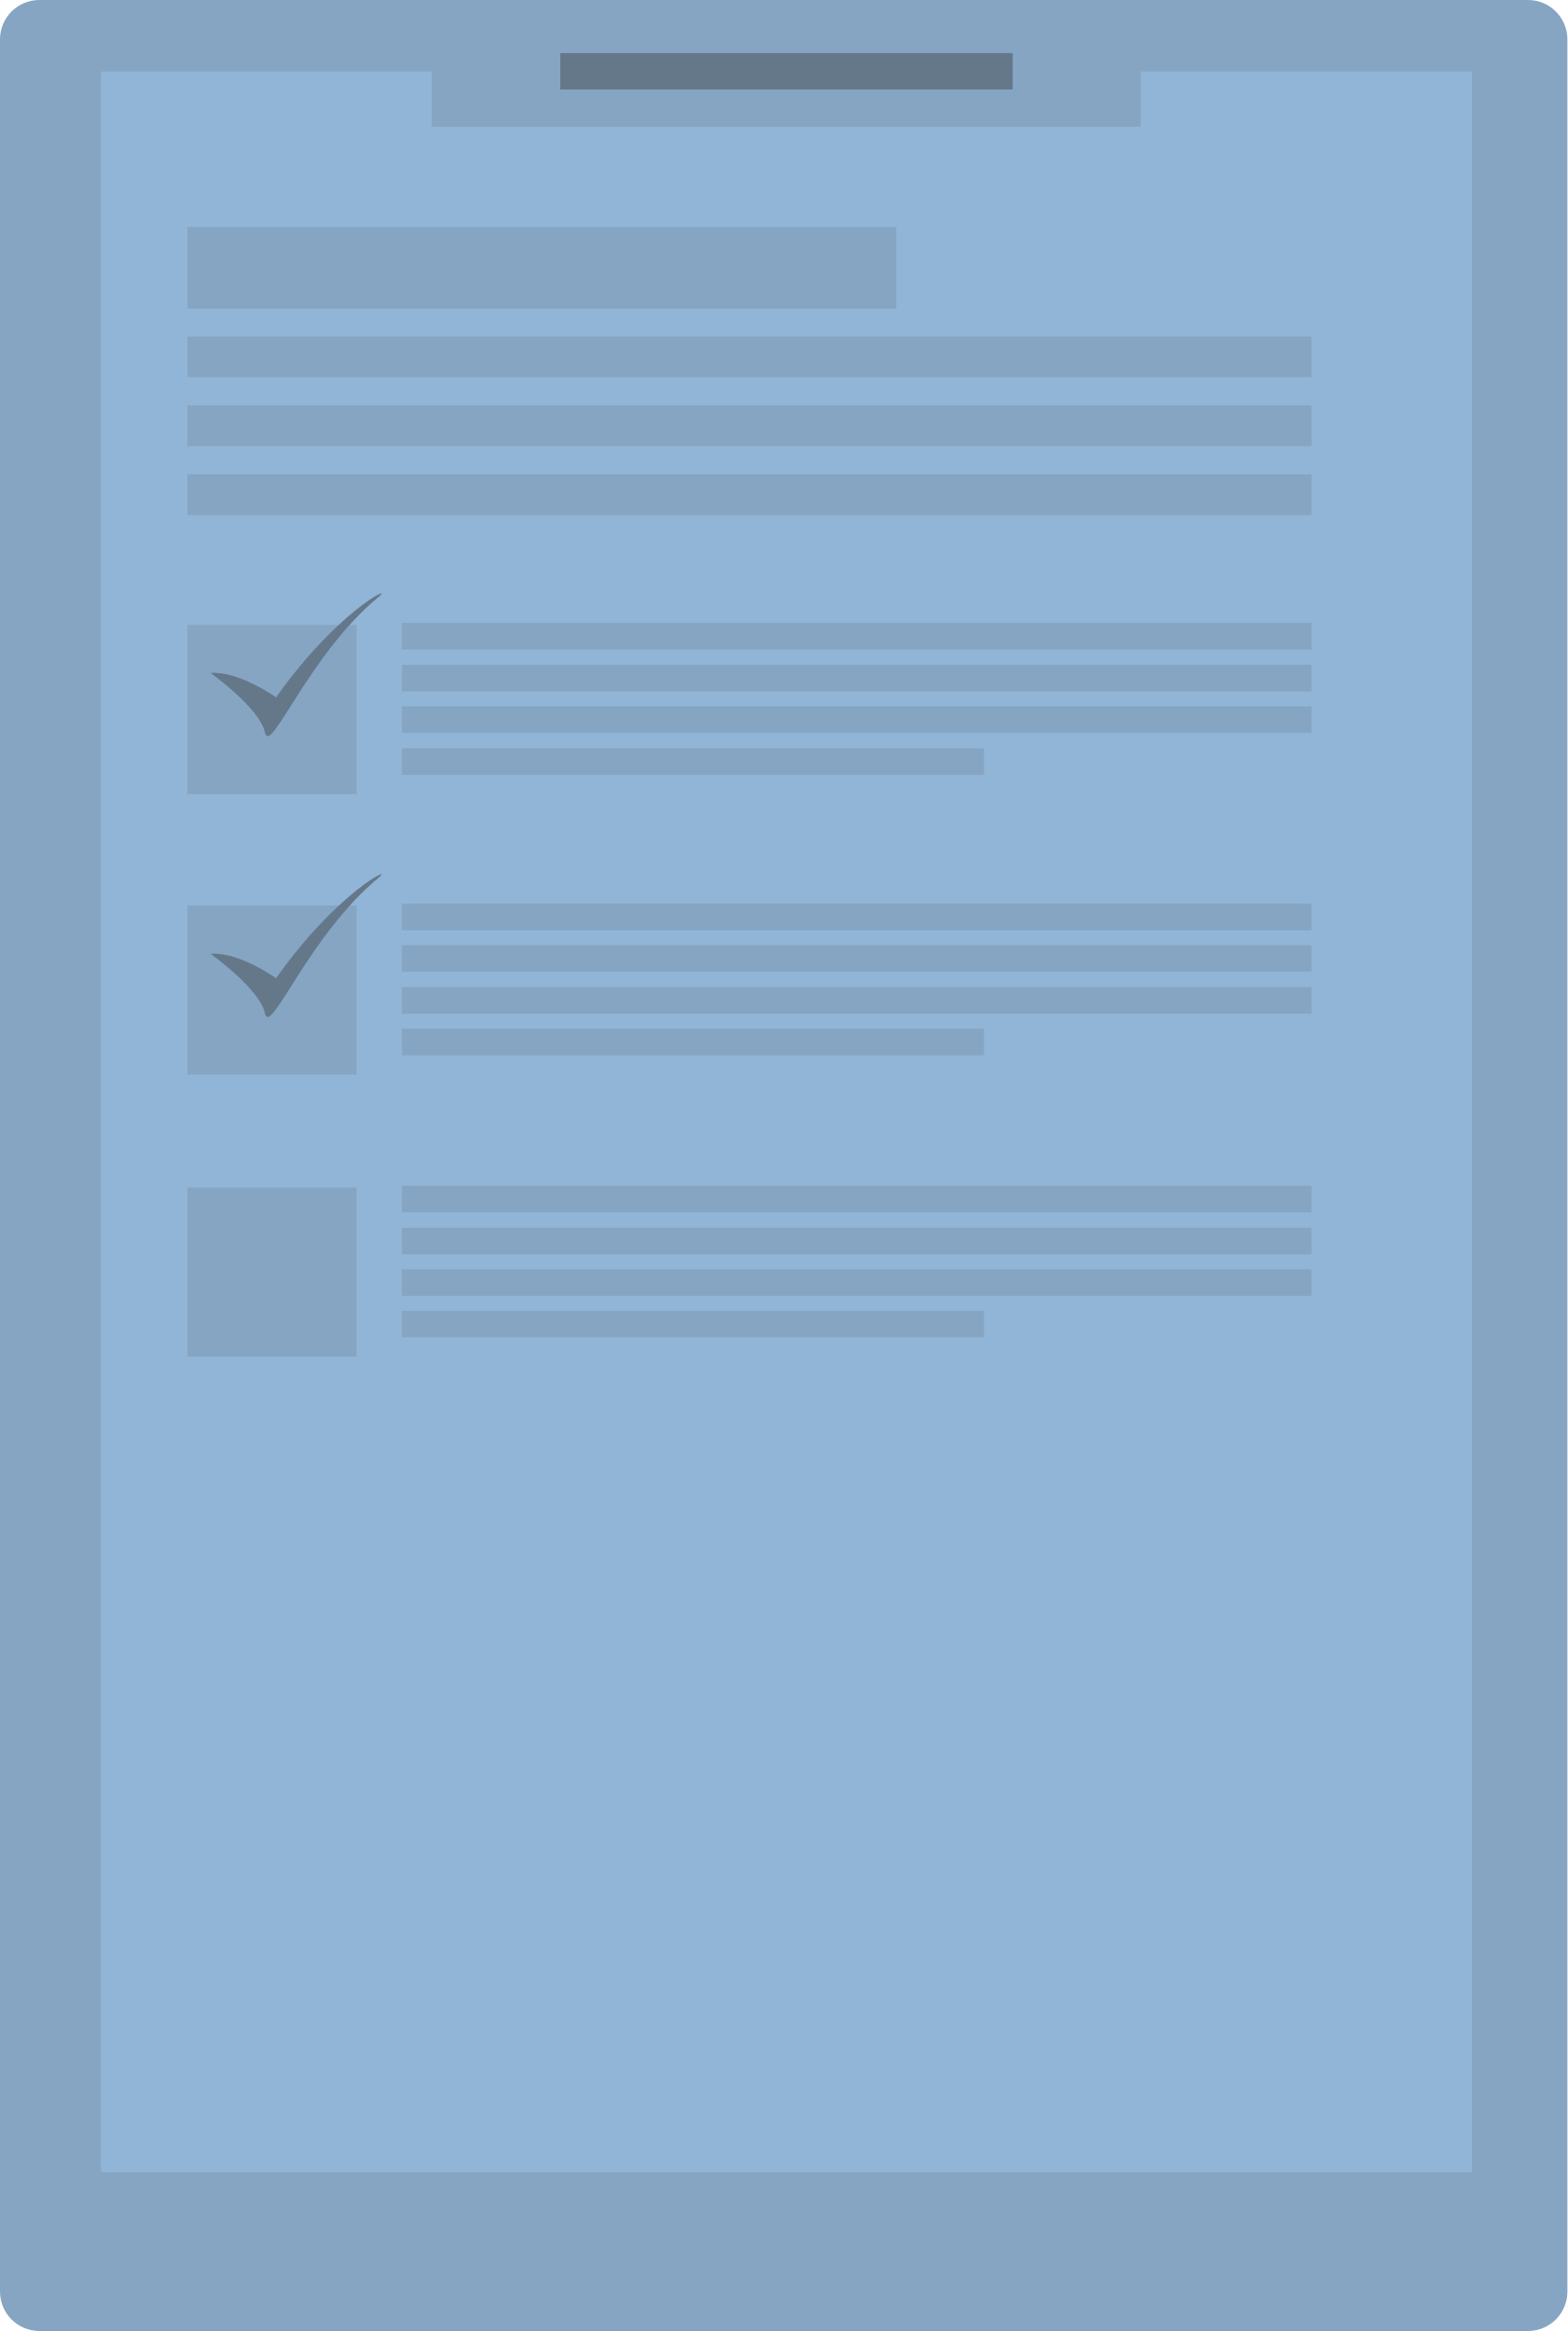
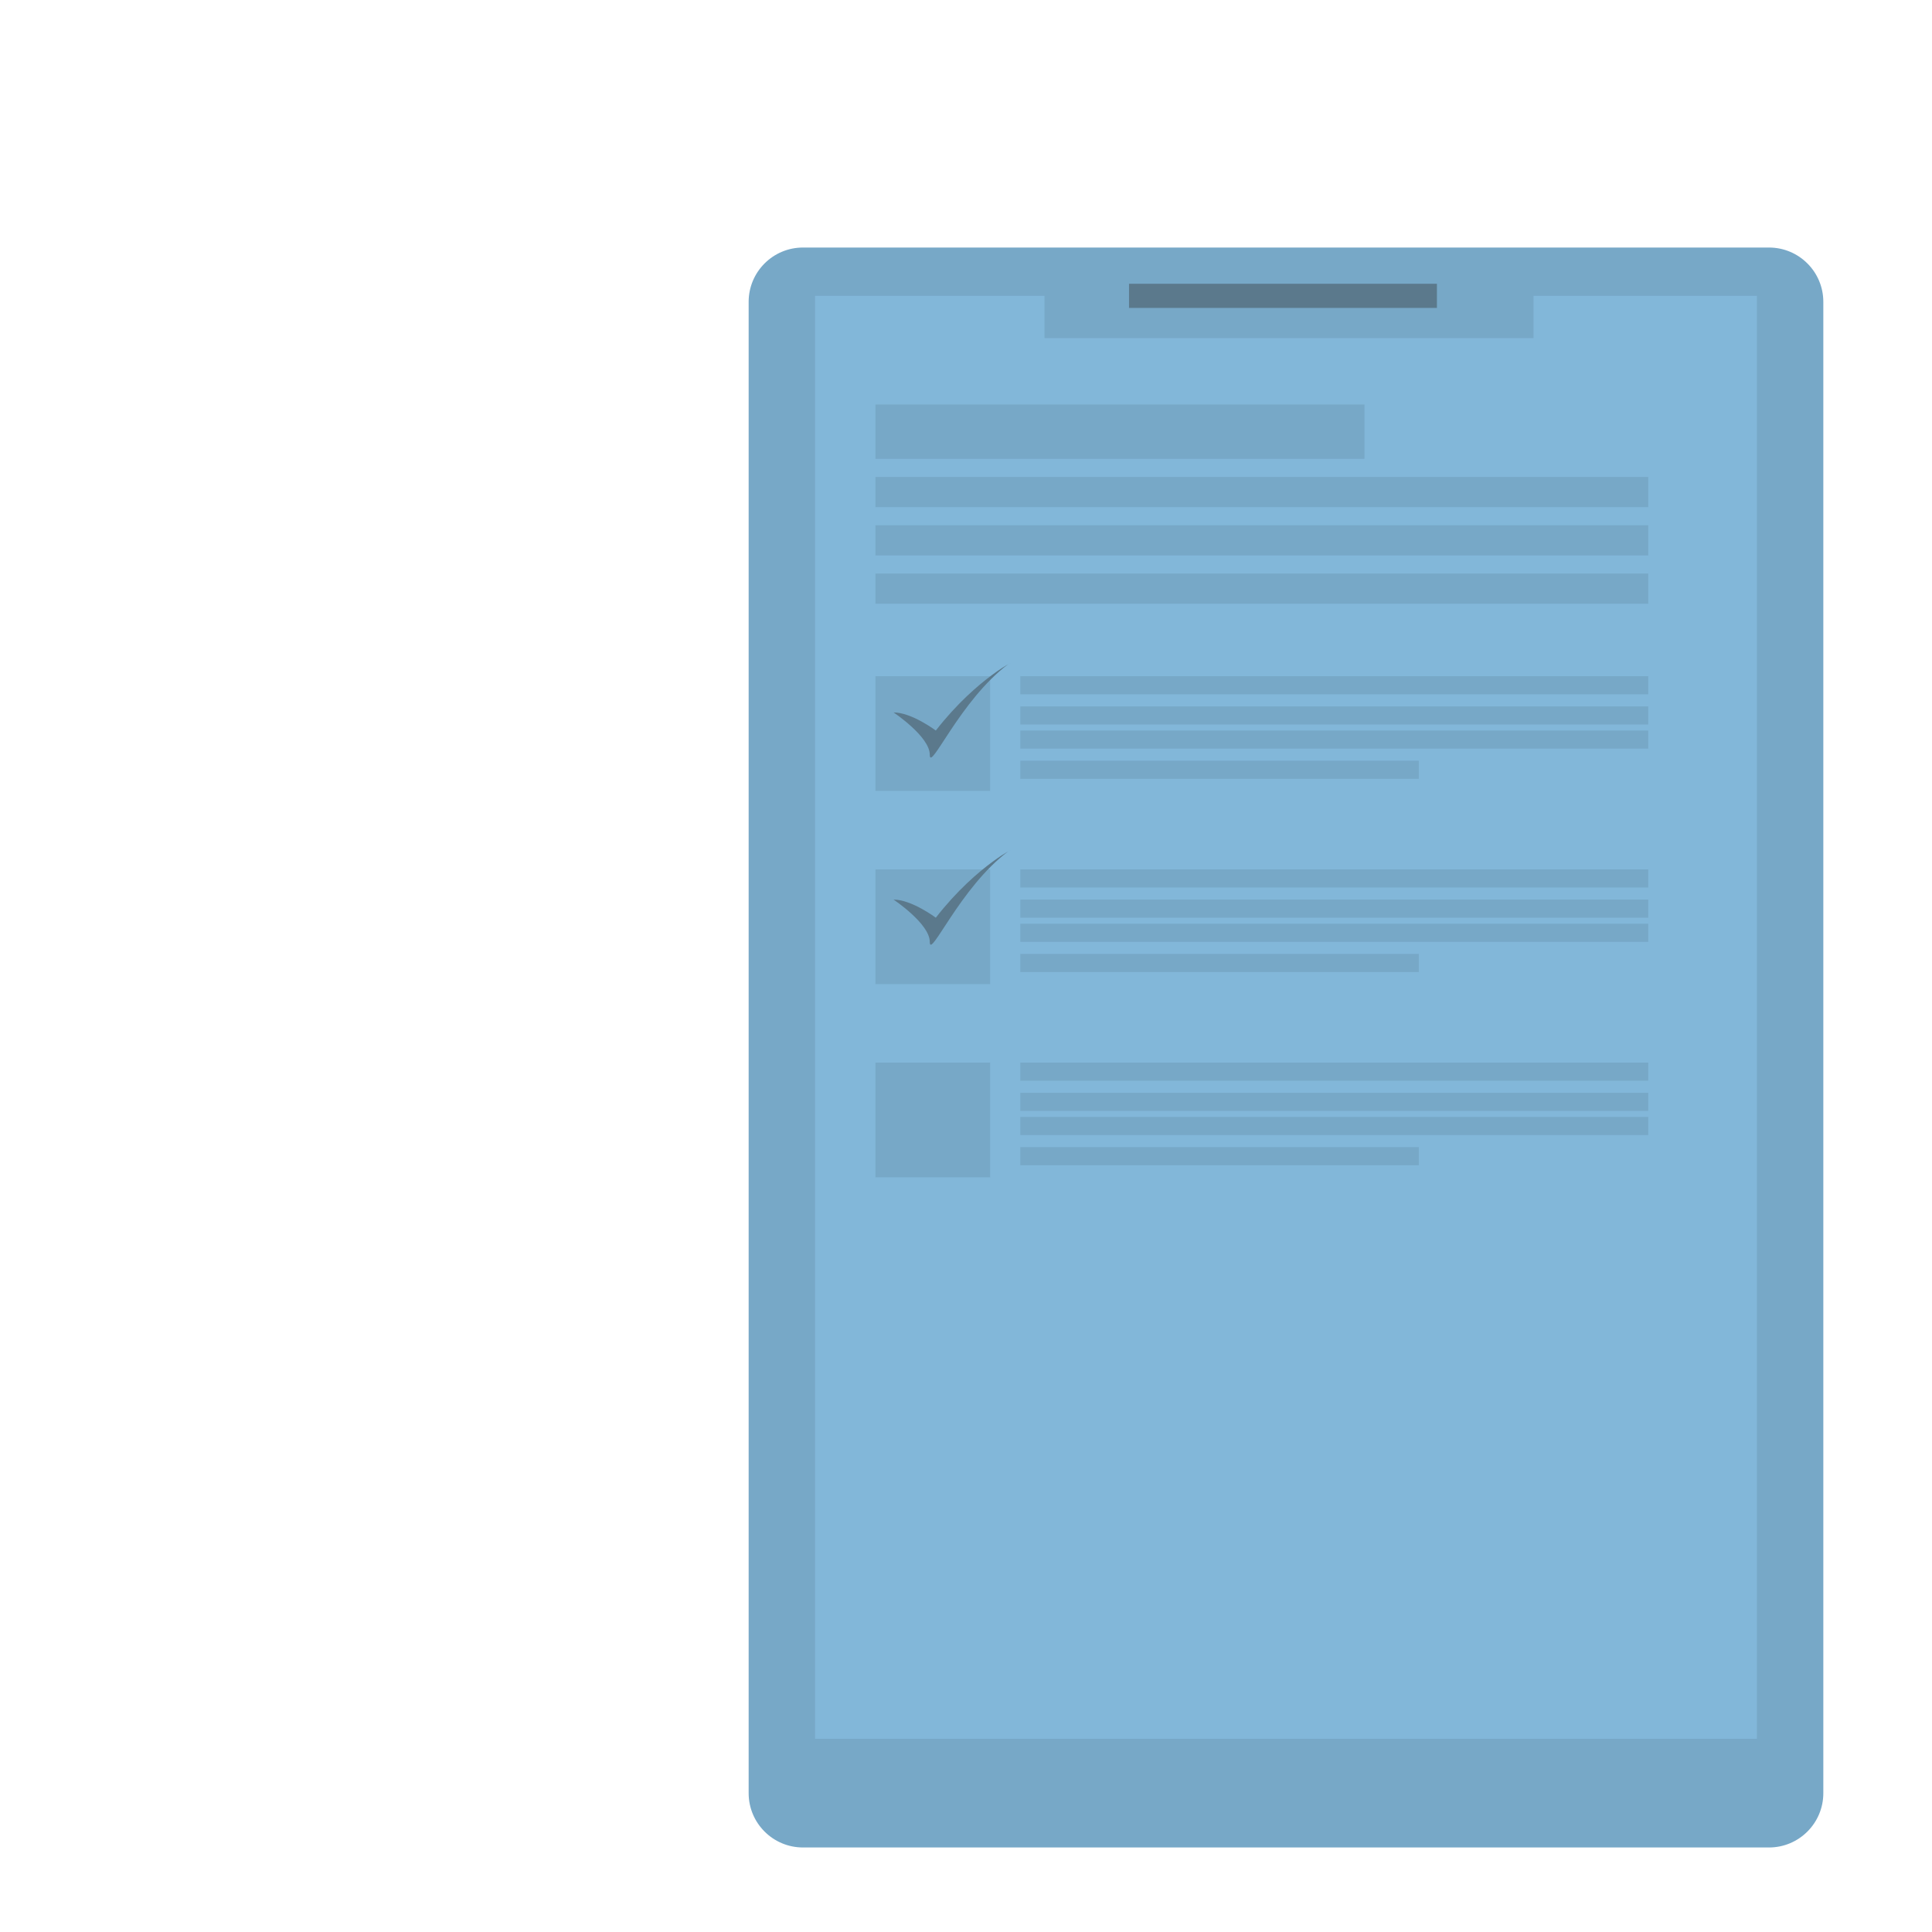
- <svg xmlns="http://www.w3.org/2000/svg" id="Livello_1" viewBox="0 0 36.62 54.45">
+ <svg xmlns="http://www.w3.org/2000/svg" id="how_to_prevent" data-name="how to prevent" version="1.1" viewBox="0 0 32 32">
  <defs>
-     <style>.cls-1{fill:#85a5c3;}.cls-1,.cls-2,.cls-3{stroke-width:0px;}.cls-2{fill:#91b5d6;}.cls-3{fill:#657889;}</style>
+     <style>
+       .cls-1 {
+         fill: none;
+       }
+ 
+       .cls-1, .cls-2, .cls-3, .cls-4 {
+         stroke-width: 0px;
+       }
+ 
+       .cls-2 {
+         fill: #82b7d9;
+       }
+ 
+       .cls-3 {
+         fill: #5b798c;
+       }
+ 
+       .cls-4 {
+         fill: #77a8c7;
+       }
+     </style>
  </defs>
-   <rect class="cls-1" width="36.62" height="54.45" rx=".92" ry=".92" />
-   <rect class="cls-2" x="2.36" y="1.67" width="32.03" height="49.07" />
-   <rect class="cls-1" x="10.09" y=".74" width="16.56" height="2.22" />
-   <rect class="cls-1" x="4.38" y="5.3" width="16.56" height="1.91" />
-   <rect class="cls-1" x="4.38" y="7.86" width="26.26" height=".95" />
-   <rect class="cls-1" x="4.38" y="9.47" width="26.26" height=".95" />
-   <rect class="cls-1" x="4.38" y="11.08" width="26.26" height=".95" />
-   <rect class="cls-1" x="4.38" y="14.6" width="3.95" height="3.95" />
-   <rect class="cls-1" x="9.39" y="14.55" width="21.25" height=".62" />
-   <rect class="cls-1" x="9.39" y="15.53" width="21.25" height=".62" />
-   <rect class="cls-1" x="9.39" y="16.5" width="21.25" height=".62" />
-   <rect class="cls-1" x="9.39" y="17.48" width="13.6" height=".62" />
-   <rect class="cls-1" x="4.38" y="21.15" width="3.95" height="3.95" />
-   <path class="cls-3" d="M4.92,15.72s1.15.82,1.27,1.39c.12.57,1.02-1.82,2.66-3.17.38-.32-.97.33-2.4,2.35,0,0-.87-.62-1.52-.57Z" />
-   <path class="cls-3" d="M4.92,22.28s1.15.82,1.27,1.39c.12.57,1.02-1.82,2.66-3.17.38-.32-.97.33-2.4,2.35,0,0-.87-.62-1.52-.57Z" />
-   <rect class="cls-1" x="9.39" y="21.11" width="21.25" height=".62" />
-   <rect class="cls-1" x="9.39" y="22.08" width="21.25" height=".62" />
-   <rect class="cls-1" x="9.39" y="23.06" width="21.25" height=".62" />
-   <rect class="cls-1" x="9.39" y="24.03" width="13.6" height=".62" />
-   <rect class="cls-1" x="4.38" y="27.74" width="3.95" height="3.95" />
-   <rect class="cls-1" x="9.39" y="27.7" width="21.25" height=".62" />
-   <rect class="cls-1" x="9.39" y="28.68" width="21.25" height=".62" />
-   <rect class="cls-1" x="9.39" y="29.65" width="21.25" height=".62" />
-   <rect class="cls-1" x="9.39" y="30.62" width="13.6" height=".62" />
-   <rect class="cls-3" x="13.09" y="1.24" width="10.57" height=".85" />
+   <g id="ic_slaugh" data-name="ic slaugh">
+     <rect class="cls-4" x="12.4" y="4.1" width="17.8" height="26.5" rx=".9" ry=".9" />
+     <rect class="cls-2" x="13.5" y="4.9" width="15.6" height="23.9" />
+     <rect class="cls-4" x="17.3" y="4.5" width="8.1" height="1.1" />
+     <rect class="cls-4" x="14.5" y="6.7" width="8.1" height=".9" />
+     <rect class="cls-4" x="14.5" y="7.9" width="12.8" height=".5" />
+     <rect class="cls-4" x="14.5" y="8.7" width="12.8" height=".5" />
+     <rect class="cls-4" x="14.5" y="9.5" width="12.8" height=".5" />
+     <rect class="cls-4" x="14.5" y="11.2" width="1.9" height="1.9" />
+     <g>
+       <rect class="cls-4" x="16.9" y="11.2" width="10.4" height=".3" />
+       <rect class="cls-4" x="16.9" y="11.7" width="10.4" height=".3" />
+       <rect class="cls-4" x="16.9" y="12.1" width="10.4" height=".3" />
+       <rect class="cls-4" x="16.9" y="12.6" width="6.6" height=".3" />
+     </g>
+     <rect class="cls-4" x="14.5" y="14.4" width="1.9" height="1.9" />
+     <path class="cls-3" d="M14.8,11.8s.6.4.6.7.5-.9,1.3-1.5c.2-.1-.5.2-1.2,1.1,0,0-.4-.3-.7-.3Z" />
+     <path class="cls-3" d="M14.8,14.9s.6.4.6.7.5-.9,1.3-1.5c.2-.1-.5.2-1.2,1.1,0,0-.4-.3-.7-.3Z" />
+     <g>
+       <rect class="cls-4" x="16.9" y="14.4" width="10.4" height=".3" />
+       <rect class="cls-4" x="16.9" y="14.9" width="10.4" height=".3" />
+       <rect class="cls-4" x="16.9" y="15.3" width="10.4" height=".3" />
+       <rect class="cls-4" x="16.9" y="15.8" width="6.6" height=".3" />
+     </g>
+     <rect class="cls-4" x="14.5" y="17.6" width="1.9" height="1.9" />
+     <g>
+       <rect class="cls-4" x="16.9" y="17.6" width="10.4" height=".3" />
+       <rect class="cls-4" x="16.9" y="18.1" width="10.4" height=".3" />
+       <rect class="cls-4" x="16.9" y="18.5" width="10.4" height=".3" />
+       <rect class="cls-4" x="16.9" y="19" width="6.6" height=".3" />
+     </g>
+     <rect class="cls-3" x="18.7" y="4.7" width="5.1" height=".4" />
+   </g>
+   <rect class="cls-1" y="0" width="32" height="32" />
</svg>
